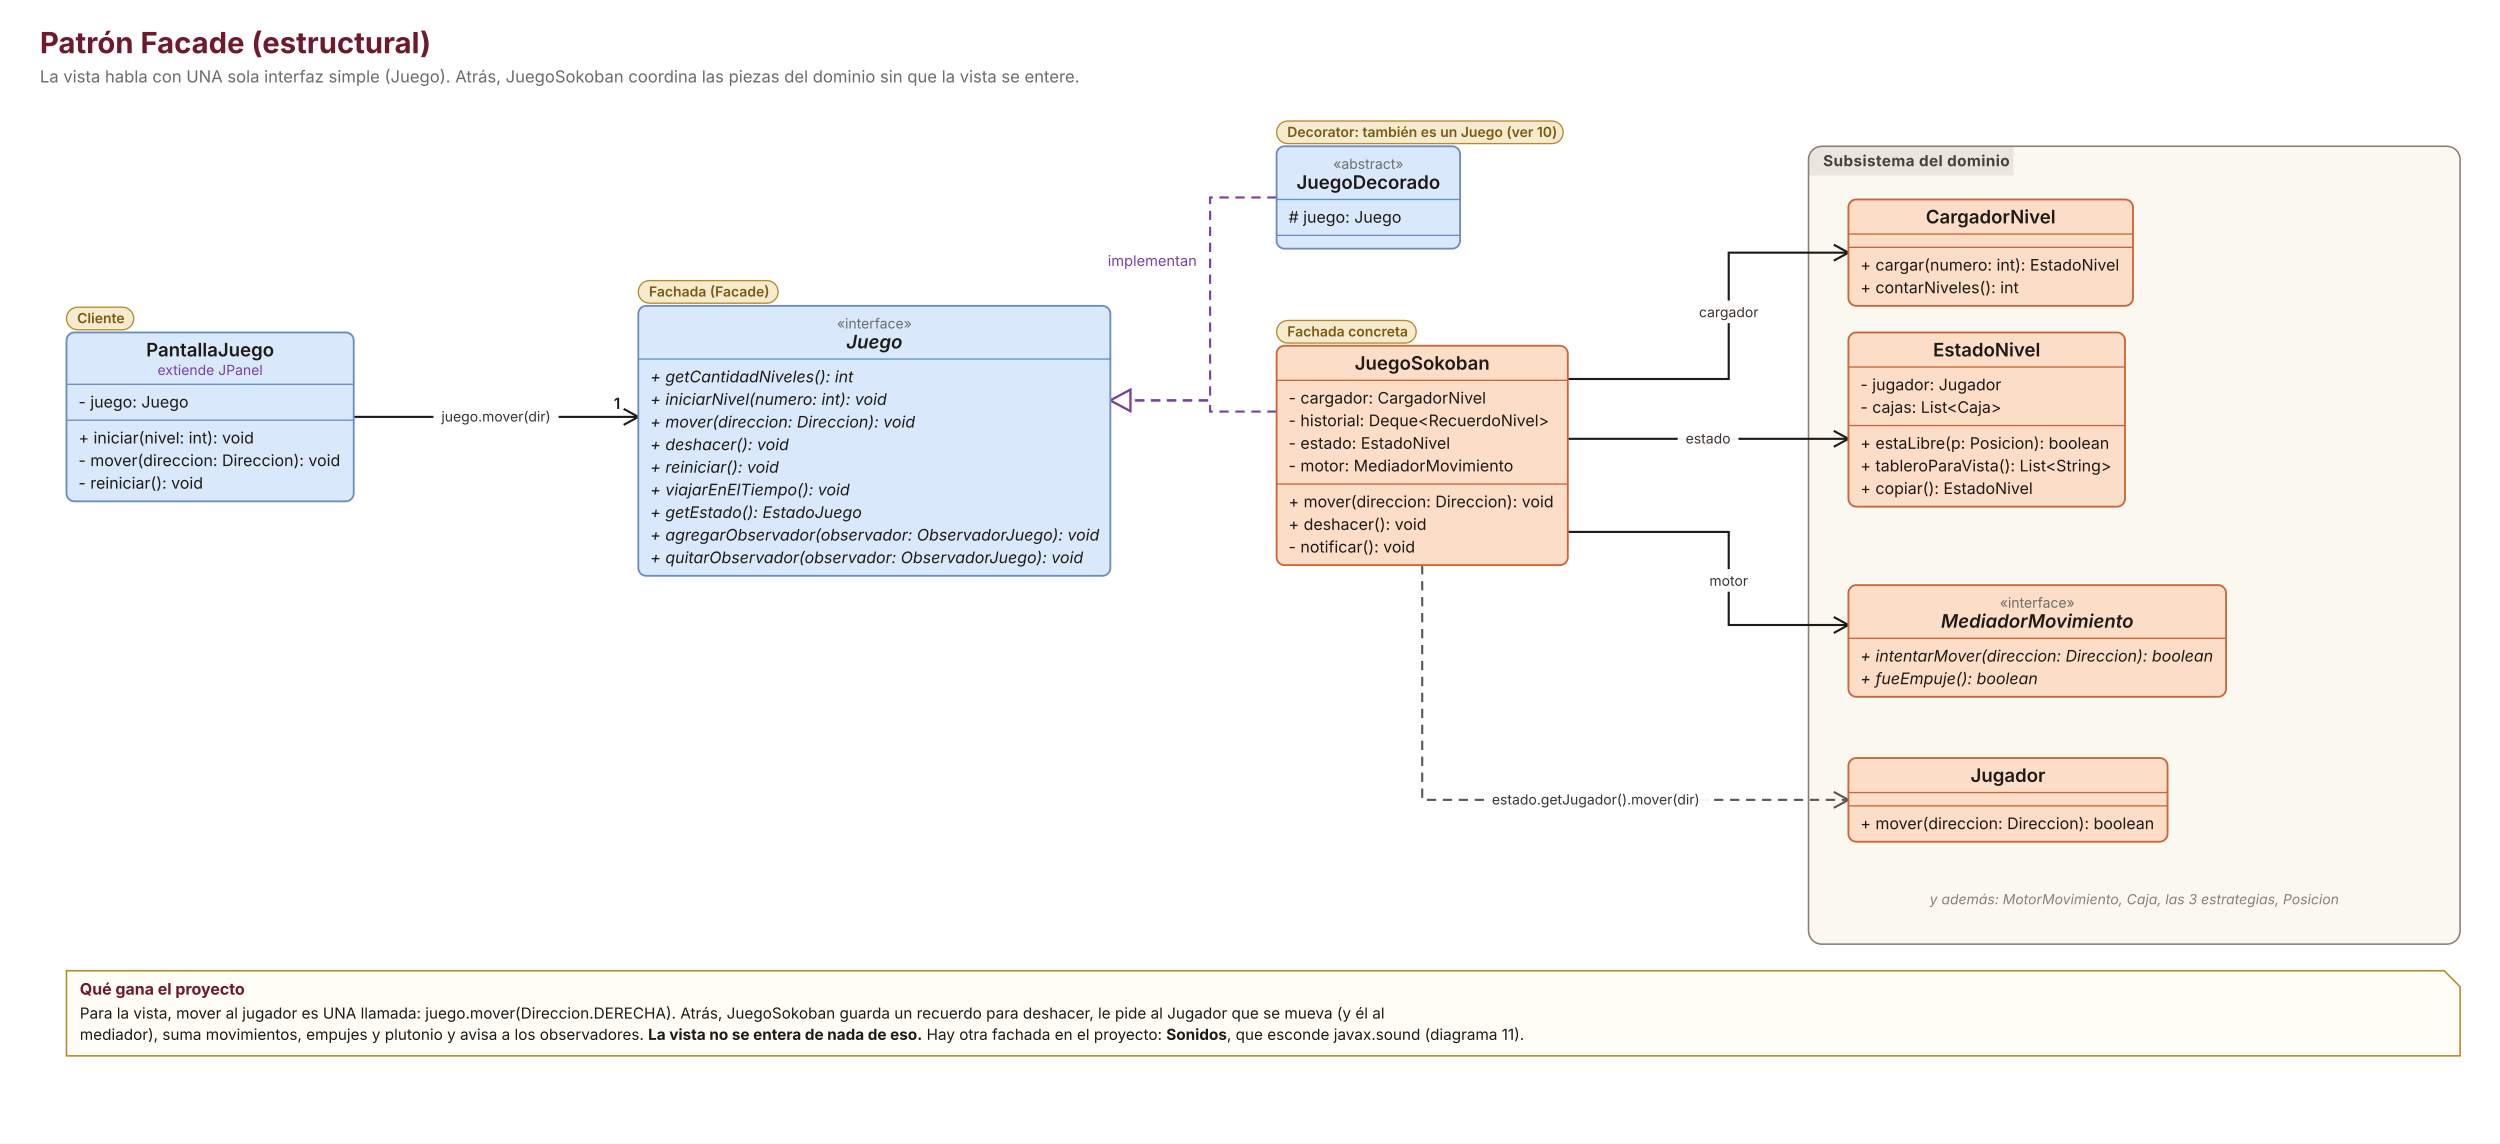
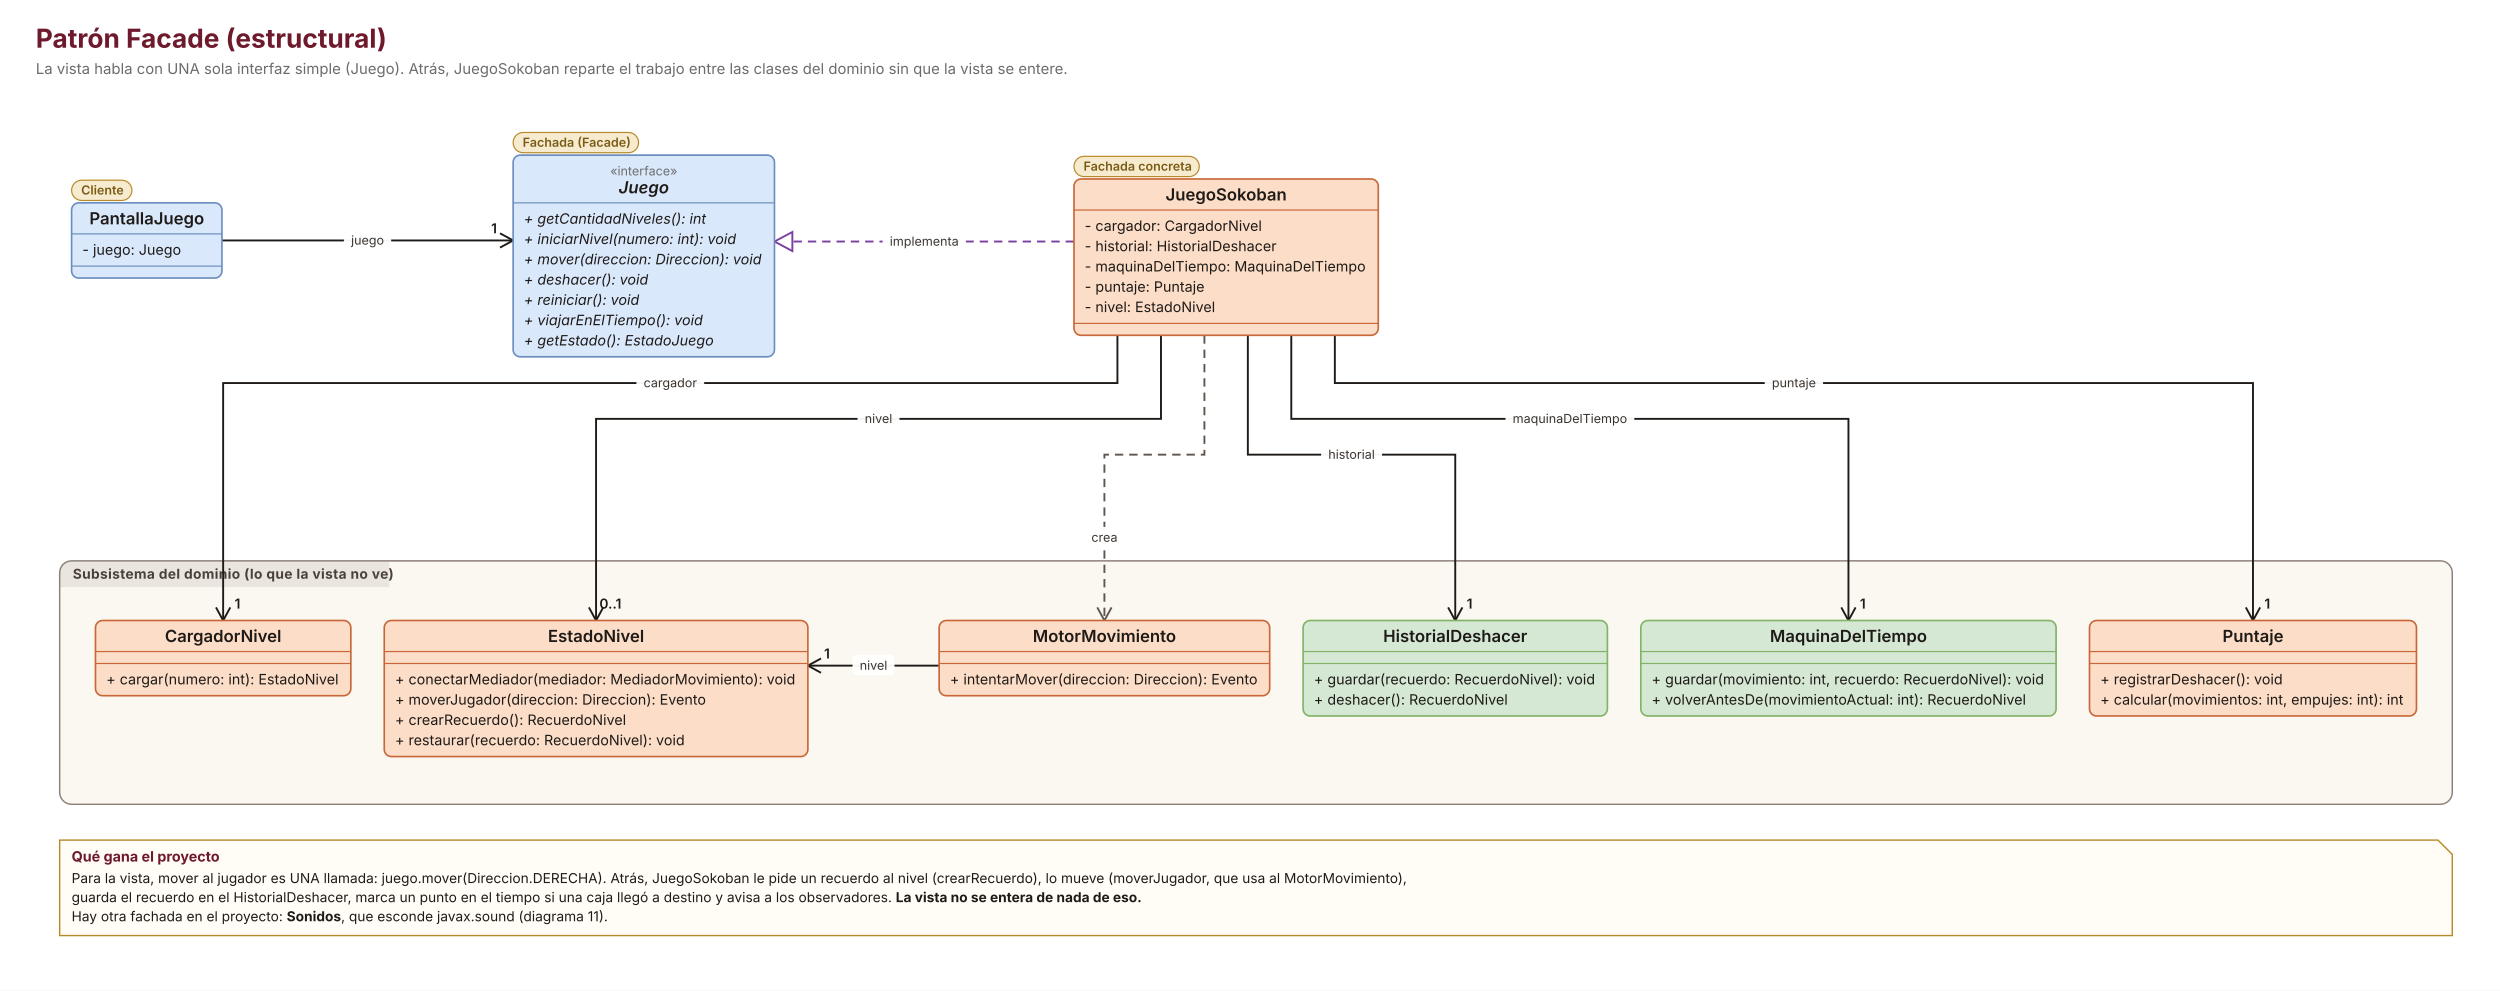
- <svg xmlns="http://www.w3.org/2000/svg" viewBox="0 0 1880 860" width="1880" height="860" font-family="Inter, Arial, sans-serif">
+ <svg xmlns="http://www.w3.org/2000/svg" viewBox="0 0 2095 830" width="2095" height="830" font-family="Inter, Arial, sans-serif">
  <style>text{white-space:pre}</style>
-   <rect width="1880" height="860" fill="#FFFFFF" />
+   <rect width="2095" height="830" fill="#FFFFFF" />
  <text x="30" y="40" font-size="22" font-weight="700" fill="#6E1A2C">Patrón Facade (estructural)</text>
-   <text x="30" y="62" font-size="12.5" fill="#6B6B6B">La vista habla con UNA sola interfaz simple (Juego). Atrás, JuegoSokoban coordina las piezas del dominio sin que la vista se entere.</text>
-   <rect x="1360" y="110" width="490" height="600" rx="10" fill="#FBF8F2" stroke="#8A7F76" stroke-width="1.2" />
-   <path d="M 1360 132 L 1360 120 Q 1360 110 1370 110 L 1514.23 110 L 1514.23 132 Z" fill="#8A7F76" fill-opacity="0.16" />
-   <text x="1371" y="125" font-size="11.5" font-weight="700" fill="#4A403A" letter-spacing="0.3">Subsistema del dominio</text>
-   <path d="M 266.0 313.5 L 480.0 313.5" fill="none" stroke="#1E1A17" stroke-width="1.6" />
-   <polyline points="469.0,307.5 480.0,313.5 469.0,319.5" fill="none" stroke="#1E1A17" stroke-width="1.6" />
-   <rect x="325.914" y="304.5" width="94.172" height="17" rx="4" fill="#FFFFFF" fill-opacity="0.95" />
-   <text x="373.0" y="317.0" font-size="10.5" text-anchor="middle" fill="#3A332E">juego.mover(dir)</text>
-   <text x="464" y="307.5" font-size="11.5" font-weight="600" fill="#1E1A17" text-anchor="middle">1</text>
-   <path d="M 960.0 309.5 L 910.0 309.5 L 910.0 301.1 L 835.0 301.1" fill="none" stroke="#7B3FA0" stroke-width="1.6" stroke-dasharray="7 5" />
-   <polygon points="835.0,301.1 850.0,309.1 850.0,293.1" fill="#FFFFFF" stroke="#7B3FA0" stroke-width="1.6" />
-   <path d="M 960.0 148.5 L 910.0 148.5 L 910.0 301.1 L 835.0 301.1" fill="none" stroke="#7B3FA0" stroke-width="1.6" stroke-dasharray="7 5" />
-   <polygon points="835.0,301.1 850.0,309.1 850.0,293.1" fill="#FFFFFF" stroke="#7B3FA0" stroke-width="1.6" />
-   <path d="M 1179.0 285.0 L 1300.0 285.0 L 1300.0 190.0 L 1390.0 190.0" fill="none" stroke="#1E1A17" stroke-width="1.6" />
-   <polyline points="1379.0,184.0 1390.0,190.0 1379.0,196.0" fill="none" stroke="#1E1A17" stroke-width="1.6" />
-   <rect x="1271.609" y="226" width="56.781" height="17" rx="4" fill="#FFFFFF" fill-opacity="0.95" />
-   <text x="1300" y="238.5" font-size="10.5" text-anchor="middle" fill="#3A332E">cargador</text>
-   <path d="M 1179.0 330.0 L 1390.0 330.0" fill="none" stroke="#1E1A17" stroke-width="1.6" />
-   <polyline points="1379.0,324.0 1390.0,330.0 1379.0,336.0" fill="none" stroke="#1E1A17" stroke-width="1.6" />
-   <rect x="1261.617" y="321.0" width="45.766" height="17" rx="4" fill="#FFFFFF" fill-opacity="0.95" />
-   <text x="1284.5" y="333.5" font-size="10.5" text-anchor="middle" fill="#3A332E">estado</text>
-   <path d="M 1179.0 400.0 L 1300.0 400.0 L 1300.0 470.0 L 1390.0 470.0" fill="none" stroke="#1E1A17" stroke-width="1.6" />
-   <polyline points="1379.0,464.0 1390.0,470.0 1379.0,476.0" fill="none" stroke="#1E1A17" stroke-width="1.6" />
-   <rect x="1279.461" y="428" width="41.078" height="17" rx="4" fill="#FFFFFF" fill-opacity="0.95" />
-   <text x="1300" y="440.5" font-size="10.5" text-anchor="middle" fill="#3A332E">motor</text>
-   <path d="M 1069.5 425.0 L 1069.5 601.5 L 1390.0 601.5" fill="none" stroke="#5F5650" stroke-width="1.6" stroke-dasharray="7 5" />
-   <polyline points="1379.0,595.5 1390.0,601.5 1379.0,607.5" fill="none" stroke="#5F5650" stroke-width="1.6" />
-   <rect x="1115.891" y="592.5" width="168.219" height="17" rx="4" fill="#FFFFFF" fill-opacity="0.95" />
-   <text x="1200" y="605.0" font-size="10.5" text-anchor="middle" fill="#3A332E">estado.getJugador().mover(dir)</text>
+   <text x="30" y="62" font-size="12.5" fill="#6B6B6B">La vista habla con UNA sola interfaz simple (Juego). Atrás, JuegoSokoban reparte el trabajo entre las clases del dominio sin que la vista se entere.</text>
+   <rect x="50" y="470" width="2005" height="204" rx="10" fill="#FBF8F2" stroke="#8A7F76" stroke-width="1.2" />
+   <path d="M 50 492 L 50 480 Q 50 470 60 470 L 326.293 470 L 326.293 492 Z" fill="#8A7F76" fill-opacity="0.16" />
+   <text x="61" y="485" font-size="11.5" font-weight="700" fill="#4A403A" letter-spacing="0.3">Subsistema del dominio (lo que la vista no ve)</text>
+   <path d="M 186.0 201.5 L 430.0 201.5" fill="none" stroke="#1E1A17" stroke-width="1.6" />
+   <polyline points="419.0,195.5 430.0,201.5 419.0,207.5" fill="none" stroke="#1E1A17" stroke-width="1.6" />
+   <rect x="288.195" y="192.5" width="39.609" height="17" rx="4" fill="#FFFFFF" fill-opacity="0.95" />
+   <text x="308.0" y="205.0" font-size="10.5" text-anchor="middle" fill="#3A332E">juego</text>
+   <text x="414" y="195.5" font-size="11.5" font-weight="600" fill="#1E1A17" text-anchor="middle">1</text>
+   <path d="M 900.0 202.4 L 649.0 202.4" fill="none" stroke="#7B3FA0" stroke-width="1.6" stroke-dasharray="7 5" />
+   <polygon points="649.0,202.4 664.0,210.4 664.0,194.4" fill="#FFFFFF" stroke="#7B3FA0" stroke-width="1.6" />
+   <rect x="739.625" y="193.4" width="69.75" height="17" rx="4" fill="#FFFFFF" fill-opacity="0.95" />
+   <text x="774.5" y="205.9" font-size="10.5" text-anchor="middle" fill="#3A332E">implementa</text>
+   <path d="M 936.4 281.0 L 936.4 321.0 L 187.0 321.0 L 187.0 520.0" fill="none" stroke="#1E1A17" stroke-width="1.6" />
+   <polyline points="193.0,509.0 187.0,520.0 181.0,509.0" fill="none" stroke="#1E1A17" stroke-width="1.6" />
+   <rect x="533.324" y="312" width="56.781" height="17" rx="4" fill="#FFFFFF" fill-opacity="0.95" />
+   <text x="561.714" y="324.5" font-size="10.5" text-anchor="middle" fill="#3A332E">cargador</text>
+   <text x="199.0" y="510" font-size="11.5" font-weight="600" fill="#1E1A17" text-anchor="middle">1</text>
+   <path d="M 972.9 281.0 L 972.9 351.0 L 499.5 351.0 L 499.5 520.0" fill="none" stroke="#1E1A17" stroke-width="1.6" />
+   <polyline points="505.5,509.0 499.5,520.0 493.5,509.0" fill="none" stroke="#1E1A17" stroke-width="1.6" />
+   <rect x="718.616" y="342" width="35.125" height="17" rx="4" fill="#FFFFFF" fill-opacity="0.95" />
+   <text x="736.179" y="354.5" font-size="10.5" text-anchor="middle" fill="#3A332E">nivel</text>
+   <text x="511.5" y="510" font-size="11.5" font-weight="600" fill="#1E1A17" text-anchor="middle">0..1</text>
+   <path d="M 1009.3 281.0 L 1009.3 381.0 L 925.5 381.0 L 925.5 520.0" fill="none" stroke="#5F5650" stroke-width="1.6" stroke-dasharray="7 5" />
+   <polyline points="931.5,509.0 925.5,520.0 919.5,509.0" fill="none" stroke="#5F5650" stroke-width="1.6" />
+   <rect x="908.547" y="441.5" width="33.906" height="17" rx="4" fill="#FFFFFF" fill-opacity="0.95" />
+   <text x="925.5" y="454.0" font-size="10.5" text-anchor="middle" fill="#3A332E">crea</text>
+   <path d="M 1045.7 281.0 L 1045.7 381.0 L 1219.5 381.0 L 1219.5 520.0" fill="none" stroke="#1E1A17" stroke-width="1.6" />
+   <polyline points="1225.5,509.0 1219.5,520.0 1213.5,509.0" fill="none" stroke="#1E1A17" stroke-width="1.6" />
+   <rect x="1107.092" y="372" width="51.031" height="17" rx="4" fill="#FFFFFF" fill-opacity="0.95" />
+   <text x="1132.607" y="384.5" font-size="10.5" text-anchor="middle" fill="#3A332E">historial</text>
+   <text x="1231.5" y="510" font-size="11.5" font-weight="600" fill="#1E1A17" text-anchor="middle">1</text>
+   <path d="M 1082.1 281.0 L 1082.1 351.0 L 1549.0 351.0 L 1549.0 520.0" fill="none" stroke="#1E1A17" stroke-width="1.6" />
+   <polyline points="1555.0,509.0 1549.0,520.0 1543.0,509.0" fill="none" stroke="#1E1A17" stroke-width="1.6" />
+   <rect x="1261.579" y="342" width="107.984" height="17" rx="4" fill="#FFFFFF" fill-opacity="0.95" />
+   <text x="1315.571" y="354.5" font-size="10.5" text-anchor="middle" fill="#3A332E">maquinaDelTiempo</text>
+   <text x="1561.0" y="510" font-size="11.5" font-weight="600" fill="#1E1A17" text-anchor="middle">1</text>
+   <path d="M 1118.6 281.0 L 1118.6 321.0 L 1888.0 321.0 L 1888.0 520.0" fill="none" stroke="#1E1A17" stroke-width="1.6" />
+   <polyline points="1894.0,509.0 1888.0,520.0 1882.0,509.0" fill="none" stroke="#1E1A17" stroke-width="1.6" />
+   <rect x="1478.848" y="312" width="48.875" height="17" rx="4" fill="#FFFFFF" fill-opacity="0.95" />
+   <text x="1503.286" y="324.5" font-size="10.5" text-anchor="middle" fill="#3A332E">puntaje</text>
+   <text x="1900.0" y="510" font-size="11.5" font-weight="600" fill="#1E1A17" text-anchor="middle">1</text>
+   <path d="M 787.0 557.8 L 677.0 557.8" fill="none" stroke="#1E1A17" stroke-width="1.6" />
+   <polyline points="688.0,563.8 677.0,557.8 688.0,551.8" fill="none" stroke="#1E1A17" stroke-width="1.6" />
+   <rect x="714.438" y="548.8" width="35.125" height="17" rx="4" fill="#FFFFFF" fill-opacity="0.95" />
+   <text x="732.0" y="561.3" font-size="10.5" text-anchor="middle" fill="#3A332E">nivel</text>
+   <text x="693" y="551.8" font-size="11.5" font-weight="600" fill="#1E1A17" text-anchor="middle">1</text>
  <g class="caja" id="PantallaJuego">
-     <rect x="50" y="231" width="50.547" height="17" rx="8.5" fill="#F6EBCF" stroke="#B8892A" stroke-width="1" />
-     <text x="58" y="243" font-size="10.5" font-weight="600" fill="#7A5A12">Cliente</text>
-     <rect x="50" y="250" width="216" height="127" rx="6" fill="#DAE8FC" stroke="#6C8EBF" stroke-width="1.4" />
-     <text x="158.0" y="268" text-anchor="middle" font-size="14" font-weight="600" fill="#1E1A17">PantallaJuego</text>
-     <text x="158.0" y="282" text-anchor="middle" font-size="10.5" fill="#7B3FA0">extiende JPanel</text>
-     <line x1="50" y1="289" x2="266" y2="289" stroke="#6C8EBF" stroke-width="1" />
-     <text x="59.0" y="306.5" font-size="12" fill="#1E1A17">- juego: Juego</text>
-     <line x1="50" y1="316" x2="266" y2="316" stroke="#6C8EBF" stroke-width="1" />
-     <text x="59.0" y="333.5" font-size="12" fill="#1E1A17">+ iniciar(nivel: int): void</text>
-     <text x="59.0" y="350.5" font-size="12" fill="#1E1A17">- mover(direccion: Direccion): void</text>
-     <text x="59.0" y="367.5" font-size="12" fill="#1E1A17">- reiniciar(): void</text>
+     <rect x="60" y="151" width="50.547" height="17" rx="8.5" fill="#F6EBCF" stroke="#B8892A" stroke-width="1" />
+     <text x="68" y="163" font-size="10.5" font-weight="600" fill="#7A5A12">Cliente</text>
+     <rect x="60" y="170" width="126" height="63" rx="6" fill="#DAE8FC" stroke="#6C8EBF" stroke-width="1.4" />
+     <text x="123.0" y="188" text-anchor="middle" font-size="14" font-weight="600" fill="#1E1A17">PantallaJuego</text>
+     <line x1="60" y1="196" x2="186" y2="196" stroke="#6C8EBF" stroke-width="1" />
+     <text x="69.0" y="213.5" font-size="12" fill="#1E1A17">- juego: Juego</text>
+     <line x1="60" y1="223" x2="186" y2="223" stroke="#6C8EBF" stroke-width="1" />
  </g>
  <g class="caja" id="Juego">
-     <rect x="480" y="211" width="105.125" height="17" rx="8.5" fill="#F6EBCF" stroke="#B8892A" stroke-width="1" />
-     <text x="488" y="223" font-size="10.5" font-weight="600" fill="#7A5A12">Fachada (Facade)</text>
-     <rect x="480" y="230" width="355" height="203" rx="6" fill="#DAE8FC" stroke="#6C8EBF" stroke-width="1.4" />
-     <text x="657.5" y="247" text-anchor="middle" font-size="10.5" fill="#6B6B6B">«interface»</text>
-     <text x="657.5" y="262" text-anchor="middle" font-size="14" font-weight="600" fill="#1E1A17" font-style="italic">Juego</text>
-     <line x1="480" y1="270" x2="835" y2="270" stroke="#6C8EBF" stroke-width="1" />
-     <text x="489.0" y="287.5" font-size="12" fill="#1E1A17" font-style="italic">+ getCantidadNiveles(): int</text>
-     <text x="489.0" y="304.5" font-size="12" fill="#1E1A17" font-style="italic">+ iniciarNivel(numero: int): void</text>
-     <text x="489.0" y="321.5" font-size="12" fill="#1E1A17" font-style="italic">+ mover(direccion: Direccion): void</text>
-     <text x="489.0" y="338.5" font-size="12" fill="#1E1A17" font-style="italic">+ deshacer(): void</text>
-     <text x="489.0" y="355.5" font-size="12" fill="#1E1A17" font-style="italic">+ reiniciar(): void</text>
-     <text x="489.0" y="372.5" font-size="12" fill="#1E1A17" font-style="italic">+ viajarEnElTiempo(): void</text>
-     <text x="489.0" y="389.5" font-size="12" fill="#1E1A17" font-style="italic">+ getEstado(): EstadoJuego</text>
-     <text x="489.0" y="406.5" font-size="12" fill="#1E1A17" font-style="italic">+ agregarObservador(observador: ObservadorJuego): void</text>
-     <text x="489.0" y="423.5" font-size="12" fill="#1E1A17" font-style="italic">+ quitarObservador(observador: ObservadorJuego): void</text>
+     <rect x="430" y="111" width="105.125" height="17" rx="8.5" fill="#F6EBCF" stroke="#B8892A" stroke-width="1" />
+     <text x="438" y="123" font-size="10.5" font-weight="600" fill="#7A5A12">Fachada (Facade)</text>
+     <rect x="430" y="130" width="219" height="169" rx="6" fill="#DAE8FC" stroke="#6C8EBF" stroke-width="1.4" />
+     <text x="539.5" y="147" text-anchor="middle" font-size="10.5" fill="#6B6B6B">«interface»</text>
+     <text x="539.5" y="162" text-anchor="middle" font-size="14" font-weight="600" fill="#1E1A17" font-style="italic">Juego</text>
+     <line x1="430" y1="170" x2="649" y2="170" stroke="#6C8EBF" stroke-width="1" />
+     <text x="439.0" y="187.5" font-size="12" fill="#1E1A17" font-style="italic">+ getCantidadNiveles(): int</text>
+     <text x="439.0" y="204.5" font-size="12" fill="#1E1A17" font-style="italic">+ iniciarNivel(numero: int): void</text>
+     <text x="439.0" y="221.5" font-size="12" fill="#1E1A17" font-style="italic">+ mover(direccion: Direccion): void</text>
+     <text x="439.0" y="238.5" font-size="12" fill="#1E1A17" font-style="italic">+ deshacer(): void</text>
+     <text x="439.0" y="255.5" font-size="12" fill="#1E1A17" font-style="italic">+ reiniciar(): void</text>
+     <text x="439.0" y="272.5" font-size="12" fill="#1E1A17" font-style="italic">+ viajarEnElTiempo(): void</text>
+     <text x="439.0" y="289.5" font-size="12" fill="#1E1A17" font-style="italic">+ getEstado(): EstadoJuego</text>
  </g>
  <g class="caja" id="JuegoSokoban">
-     <rect x="960" y="241" width="104.984" height="17" rx="8.5" fill="#F6EBCF" stroke="#B8892A" stroke-width="1" />
-     <text x="968" y="253" font-size="10.5" font-weight="600" fill="#7A5A12">Fachada concreta</text>
-     <rect x="960" y="260" width="219" height="165" rx="6" fill="#FCDDC7" stroke="#C8683A" stroke-width="1.4" />
-     <text x="1069.5" y="278" text-anchor="middle" font-size="14" font-weight="600" fill="#1E1A17">JuegoSokoban</text>
-     <line x1="960" y1="286" x2="1179" y2="286" stroke="#C8683A" stroke-width="1" />
-     <text x="969.0" y="303.5" font-size="12" fill="#1E1A17">- cargador: CargadorNivel</text>
-     <text x="969.0" y="320.5" font-size="12" fill="#1E1A17">- historial: Deque&lt;RecuerdoNivel&gt;</text>
-     <text x="969.0" y="337.5" font-size="12" fill="#1E1A17">- estado: EstadoNivel</text>
-     <text x="969.0" y="354.5" font-size="12" fill="#1E1A17">- motor: MediadorMovimiento</text>
-     <line x1="960" y1="364" x2="1179" y2="364" stroke="#C8683A" stroke-width="1" />
-     <text x="969.0" y="381.5" font-size="12" fill="#1E1A17">+ mover(direccion: Direccion): void</text>
-     <text x="969.0" y="398.5" font-size="12" fill="#1E1A17">+ deshacer(): void</text>
-     <text x="969.0" y="415.5" font-size="12" fill="#1E1A17">- notificar(): void</text>
-   </g>
-   <g class="caja" id="JuegoDecorado">
-     <rect x="960" y="91" width="215.516" height="17" rx="8.5" fill="#F6EBCF" stroke="#B8892A" stroke-width="1" />
-     <text x="968" y="103" font-size="10.5" font-weight="600" fill="#7A5A12">Decorator: también es un Juego (ver 10)</text>
-     <rect x="960" y="110" width="138" height="77" rx="6" fill="#DAE8FC" stroke="#6C8EBF" stroke-width="1.4" />
-     <text x="1029.0" y="127" text-anchor="middle" font-size="10.5" fill="#6B6B6B">«abstract»</text>
-     <text x="1029.0" y="142" text-anchor="middle" font-size="14" font-weight="600" fill="#1E1A17">JuegoDecorado</text>
-     <line x1="960" y1="150" x2="1098" y2="150" stroke="#6C8EBF" stroke-width="1" />
-     <text x="969.0" y="167.5" font-size="12" fill="#1E1A17"># juego: Juego</text>
-     <line x1="960" y1="177" x2="1098" y2="177" stroke="#6C8EBF" stroke-width="1" />
+     <rect x="900" y="131" width="104.984" height="17" rx="8.5" fill="#F6EBCF" stroke="#B8892A" stroke-width="1" />
+     <text x="908" y="143" font-size="10.5" font-weight="600" fill="#7A5A12">Fachada concreta</text>
+     <rect x="900" y="150" width="255" height="131" rx="6" fill="#FCDDC7" stroke="#C8683A" stroke-width="1.4" />
+     <text x="1027.5" y="168" text-anchor="middle" font-size="14" font-weight="600" fill="#1E1A17">JuegoSokoban</text>
+     <line x1="900" y1="176" x2="1155" y2="176" stroke="#C8683A" stroke-width="1" />
+     <text x="909.0" y="193.5" font-size="12" fill="#1E1A17">- cargador: CargadorNivel</text>
+     <text x="909.0" y="210.5" font-size="12" fill="#1E1A17">- historial: HistorialDeshacer</text>
+     <text x="909.0" y="227.5" font-size="12" fill="#1E1A17">- maquinaDelTiempo: MaquinaDelTiempo</text>
+     <text x="909.0" y="244.5" font-size="12" fill="#1E1A17">- puntaje: Puntaje</text>
+     <text x="909.0" y="261.5" font-size="12" fill="#1E1A17">- nivel: EstadoNivel</text>
+     <line x1="900" y1="271" x2="1155" y2="271" stroke="#C8683A" stroke-width="1" />
  </g>
  <g class="caja" id="CargadorNivel">
-     <rect x="1390" y="150" width="214" height="80" rx="6" fill="#FCDDC7" stroke="#C8683A" stroke-width="1.4" />
-     <text x="1497.0" y="168" text-anchor="middle" font-size="14" font-weight="600" fill="#1E1A17">CargadorNivel</text>
-     <line x1="1390" y1="176" x2="1604" y2="176" stroke="#C8683A" stroke-width="1" />
-     <line x1="1390" y1="186" x2="1604" y2="186" stroke="#C8683A" stroke-width="1" />
-     <text x="1399.0" y="203.5" font-size="12" fill="#1E1A17">+ cargar(numero: int): EstadoNivel</text>
-     <text x="1399.0" y="220.5" font-size="12" fill="#1E1A17">+ contarNiveles(): int</text>
+     <rect x="80" y="520" width="214" height="63" rx="6" fill="#FCDDC7" stroke="#C8683A" stroke-width="1.4" />
+     <text x="187.0" y="538" text-anchor="middle" font-size="14" font-weight="600" fill="#1E1A17">CargadorNivel</text>
+     <line x1="80" y1="546" x2="294" y2="546" stroke="#C8683A" stroke-width="1" />
+     <line x1="80" y1="556" x2="294" y2="556" stroke="#C8683A" stroke-width="1" />
+     <text x="89.0" y="573.5" font-size="12" fill="#1E1A17">+ cargar(numero: int): EstadoNivel</text>
  </g>
  <g class="caja" id="EstadoNivel">
-     <rect x="1390" y="250" width="208" height="131" rx="6" fill="#FCDDC7" stroke="#C8683A" stroke-width="1.4" />
-     <text x="1494.0" y="268" text-anchor="middle" font-size="14" font-weight="600" fill="#1E1A17">EstadoNivel</text>
-     <line x1="1390" y1="276" x2="1598" y2="276" stroke="#C8683A" stroke-width="1" />
-     <text x="1399.0" y="293.5" font-size="12" fill="#1E1A17">- jugador: Jugador</text>
-     <text x="1399.0" y="310.5" font-size="12" fill="#1E1A17">- cajas: List&lt;Caja&gt;</text>
-     <line x1="1390" y1="320" x2="1598" y2="320" stroke="#C8683A" stroke-width="1" />
-     <text x="1399.0" y="337.5" font-size="12" fill="#1E1A17">+ estaLibre(p: Posicion): boolean</text>
-     <text x="1399.0" y="354.5" font-size="12" fill="#1E1A17">+ tableroParaVista(): List&lt;String&gt;</text>
-     <text x="1399.0" y="371.5" font-size="12" fill="#1E1A17">+ copiar(): EstadoNivel</text>
+     <rect x="322" y="520" width="355" height="114" rx="6" fill="#FCDDC7" stroke="#C8683A" stroke-width="1.4" />
+     <text x="499.5" y="538" text-anchor="middle" font-size="14" font-weight="600" fill="#1E1A17">EstadoNivel</text>
+     <line x1="322" y1="546" x2="677" y2="546" stroke="#C8683A" stroke-width="1" />
+     <line x1="322" y1="556" x2="677" y2="556" stroke="#C8683A" stroke-width="1" />
+     <text x="331.0" y="573.5" font-size="12" fill="#1E1A17">+ conectarMediador(mediador: MediadorMovimiento): void</text>
+     <text x="331.0" y="590.5" font-size="12" fill="#1E1A17">+ moverJugador(direccion: Direccion): Evento</text>
+     <text x="331.0" y="607.5" font-size="12" fill="#1E1A17">+ crearRecuerdo(): RecuerdoNivel</text>
+     <text x="331.0" y="624.5" font-size="12" fill="#1E1A17">+ restaurar(recuerdo: RecuerdoNivel): void</text>
  </g>
-   <g class="caja" id="MediadorMovimiento">
-     <rect x="1390" y="440" width="284" height="84" rx="6" fill="#FCDDC7" stroke="#C8683A" stroke-width="1.4" />
-     <text x="1532.0" y="457" text-anchor="middle" font-size="10.5" fill="#6B6B6B">«interface»</text>
-     <text x="1532.0" y="472" text-anchor="middle" font-size="14" font-weight="600" fill="#1E1A17" font-style="italic">MediadorMovimiento</text>
-     <line x1="1390" y1="480" x2="1674" y2="480" stroke="#C8683A" stroke-width="1" />
-     <text x="1399.0" y="497.5" font-size="12" fill="#1E1A17" font-style="italic">+ intentarMover(direccion: Direccion): boolean</text>
-     <text x="1399.0" y="514.5" font-size="12" fill="#1E1A17" font-style="italic">+ fueEmpuje(): boolean</text>
+   <g class="caja" id="MotorMovimiento">
+     <rect x="787" y="520" width="277" height="63" rx="6" fill="#FCDDC7" stroke="#C8683A" stroke-width="1.4" />
+     <text x="925.5" y="538" text-anchor="middle" font-size="14" font-weight="600" fill="#1E1A17">MotorMovimiento</text>
+     <line x1="787" y1="546" x2="1064" y2="546" stroke="#C8683A" stroke-width="1" />
+     <line x1="787" y1="556" x2="1064" y2="556" stroke="#C8683A" stroke-width="1" />
+     <text x="796.0" y="573.5" font-size="12" fill="#1E1A17">+ intentarMover(direccion: Direccion): Evento</text>
  </g>
-   <g class="caja" id="Jugador">
-     <rect x="1390" y="570" width="240" height="63" rx="6" fill="#FCDDC7" stroke="#C8683A" stroke-width="1.4" />
-     <text x="1510.0" y="588" text-anchor="middle" font-size="14" font-weight="600" fill="#1E1A17">Jugador</text>
-     <line x1="1390" y1="596" x2="1630" y2="596" stroke="#C8683A" stroke-width="1" />
-     <line x1="1390" y1="606" x2="1630" y2="606" stroke="#C8683A" stroke-width="1" />
-     <text x="1399.0" y="623.5" font-size="12" fill="#1E1A17">+ mover(direccion: Direccion): boolean</text>
+   <g class="caja" id="HistorialDeshacer">
+     <rect x="1092" y="520" width="255" height="80" rx="6" fill="#D5E8D4" stroke="#82B366" stroke-width="1.4" />
+     <text x="1219.5" y="538" text-anchor="middle" font-size="14" font-weight="600" fill="#1E1A17">HistorialDeshacer</text>
+     <line x1="1092" y1="546" x2="1347" y2="546" stroke="#82B366" stroke-width="1" />
+     <line x1="1092" y1="556" x2="1347" y2="556" stroke="#82B366" stroke-width="1" />
+     <text x="1101.0" y="573.5" font-size="12" fill="#1E1A17">+ guardar(recuerdo: RecuerdoNivel): void</text>
+     <text x="1101.0" y="590.5" font-size="12" fill="#1E1A17">+ deshacer(): RecuerdoNivel</text>
  </g>
-   <text x="1605" y="680" font-size="10.5" font-weight="400" fill="#8A7F76" text-anchor="middle" font-style="italic">y además: MotorMovimiento, Caja, las 3 estrategias, Posicion</text>
-   <text x="900" y="200" font-size="11" font-weight="400" fill="#7B3FA0" text-anchor="end">implementan</text>
-   <path d="M 50 730 L 1838 730 L 1850 742 L 1850 794 L 50 794 Z" fill="#FFFDF5" stroke="#B8892A" stroke-width="1.2" />
-   <text x="60" y="748" font-size="12" font-weight="700" fill="#6E1A2C">Qué gana el proyecto</text>
-   <text x="60" y="766" font-size="11.5" fill="#1E1A17">Para la vista, mover al jugador es UNA llamada: juego.mover(Direccion.DERECHA). Atrás, JuegoSokoban guarda un recuerdo para deshacer, le pide al Jugador que se mueva (y él al</text>
-   <text x="60" y="782" font-size="11.5" fill="#1E1A17">mediador), suma movimientos, empujes y plutonio y avisa a los observadores. <tspan font-weight="700">La vista no se entera de nada de eso.</tspan> Hay otra fachada en el proyecto: <tspan font-weight="700">Sonidos</tspan>, que esconde javax.sound (diagrama 11).</text>
+   <g class="caja" id="MaquinaDelTiempo">
+     <rect x="1375" y="520" width="348" height="80" rx="6" fill="#D5E8D4" stroke="#82B366" stroke-width="1.4" />
+     <text x="1549.0" y="538" text-anchor="middle" font-size="14" font-weight="600" fill="#1E1A17">MaquinaDelTiempo</text>
+     <line x1="1375" y1="546" x2="1723" y2="546" stroke="#82B366" stroke-width="1" />
+     <line x1="1375" y1="556" x2="1723" y2="556" stroke="#82B366" stroke-width="1" />
+     <text x="1384.0" y="573.5" font-size="12" fill="#1E1A17">+ guardar(movimiento: int, recuerdo: RecuerdoNivel): void</text>
+     <text x="1384.0" y="590.5" font-size="12" fill="#1E1A17">+ volverAntesDe(movimientoActual: int): RecuerdoNivel</text>
+   </g>
+   <g class="caja" id="Puntaje">
+     <rect x="1751" y="520" width="274" height="80" rx="6" fill="#FCDDC7" stroke="#C8683A" stroke-width="1.4" />
+     <text x="1888.0" y="538" text-anchor="middle" font-size="14" font-weight="600" fill="#1E1A17">Puntaje</text>
+     <line x1="1751" y1="546" x2="2025" y2="546" stroke="#C8683A" stroke-width="1" />
+     <line x1="1751" y1="556" x2="2025" y2="556" stroke="#C8683A" stroke-width="1" />
+     <text x="1760.0" y="573.5" font-size="12" fill="#1E1A17">+ registrarDeshacer(): void</text>
+     <text x="1760.0" y="590.5" font-size="12" fill="#1E1A17">+ calcular(movimientos: int, empujes: int): int</text>
+   </g>
+   <path d="M 50 704 L 2043 704 L 2055 716 L 2055 784 L 50 784 Z" fill="#FFFDF5" stroke="#B8892A" stroke-width="1.2" />
+   <text x="60" y="722" font-size="12" font-weight="700" fill="#6E1A2C">Qué gana el proyecto</text>
+   <text x="60" y="740" font-size="11.5" fill="#1E1A17">Para la vista, mover al jugador es UNA llamada: juego.mover(Direccion.DERECHA). Atrás, JuegoSokoban le pide un recuerdo al nivel (crearRecuerdo), lo mueve (moverJugador, que usa al MotorMovimiento),</text>
+   <text x="60" y="756" font-size="11.5" fill="#1E1A17">guarda el recuerdo en el HistorialDeshacer, marca un punto en el tiempo si una caja llegó a destino y avisa a los observadores. <tspan font-weight="700">La vista no se entera de nada de eso.</tspan>
+   </text>
+   <text x="60" y="772" font-size="11.5" fill="#1E1A17">Hay otra fachada en el proyecto: <tspan font-weight="700">Sonidos</tspan>, que esconde javax.sound (diagrama 11).</text>
</svg>
